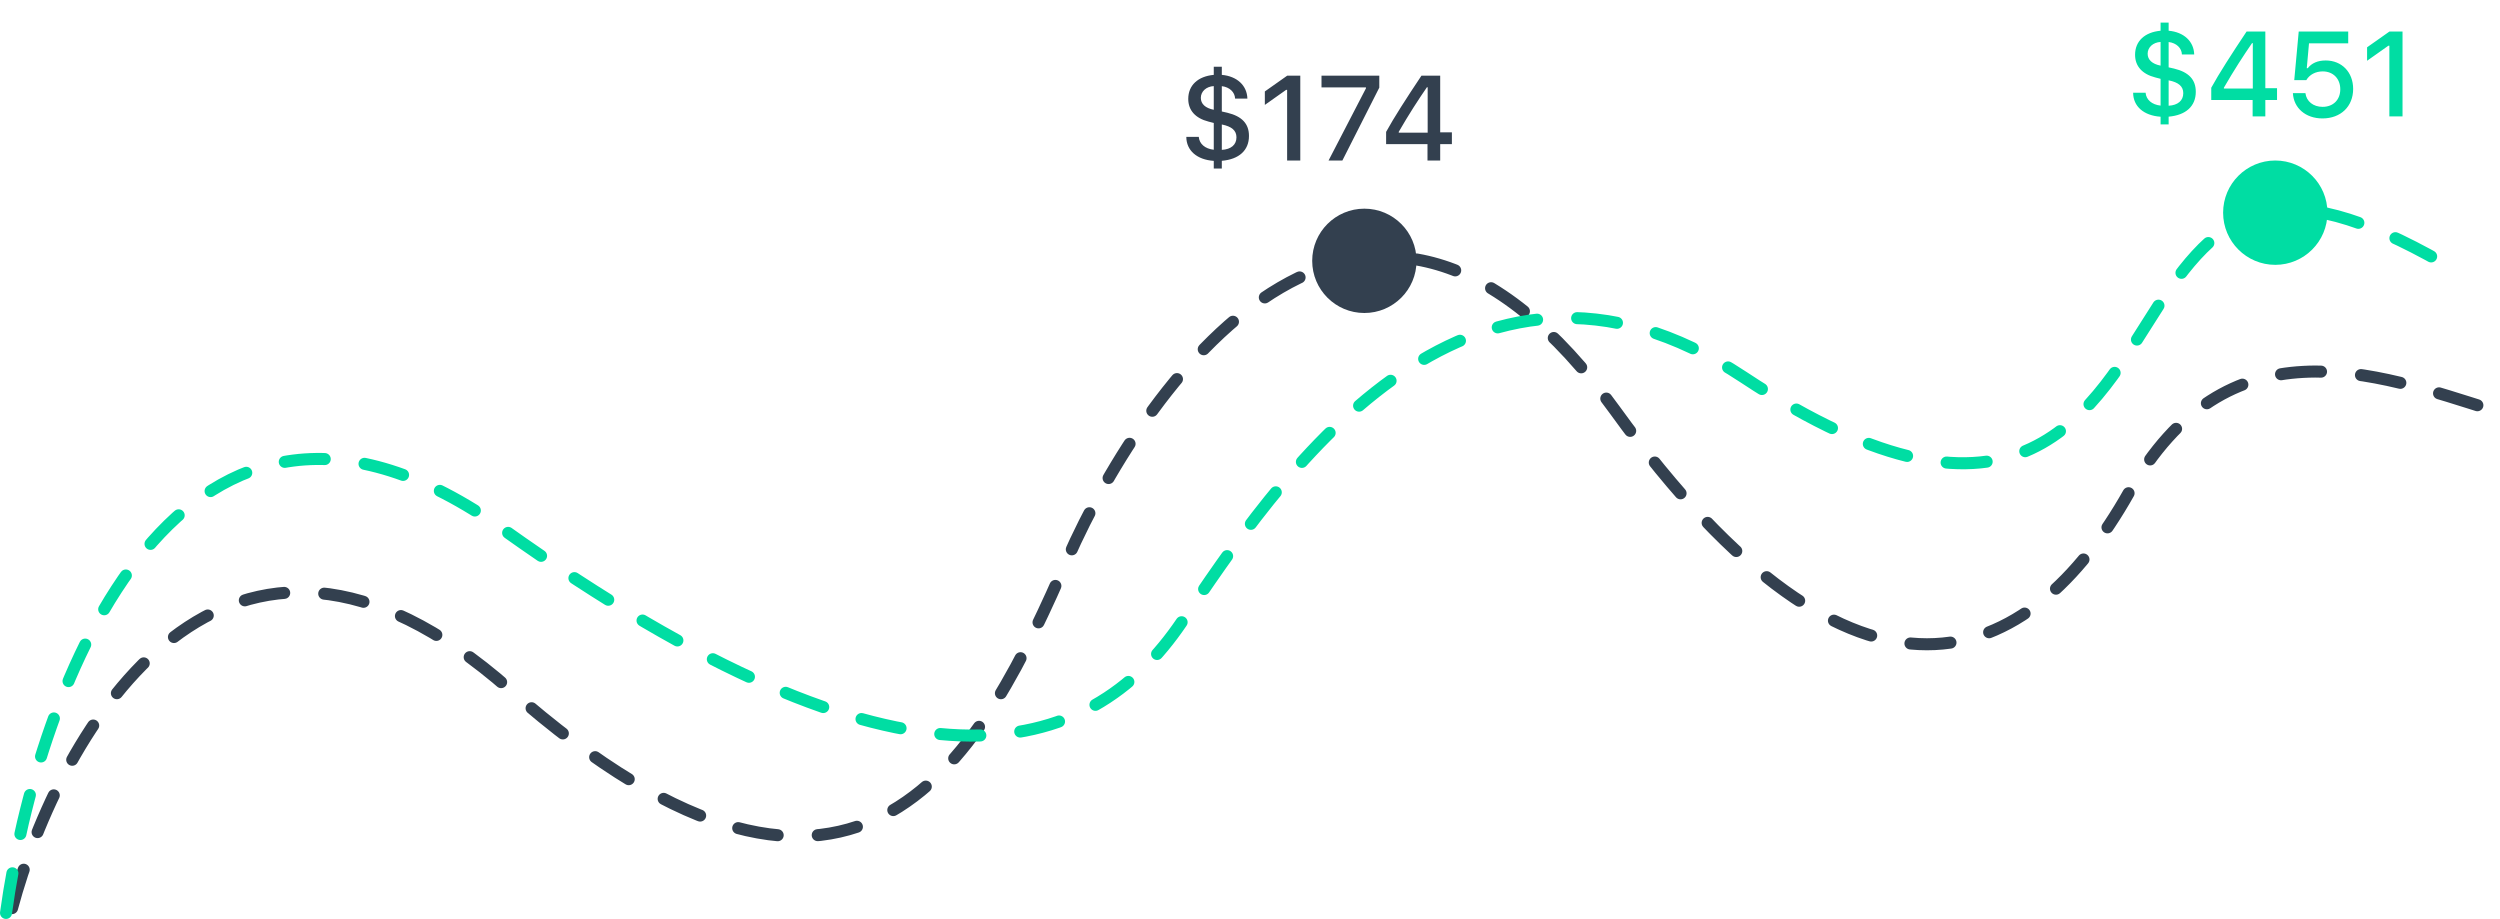
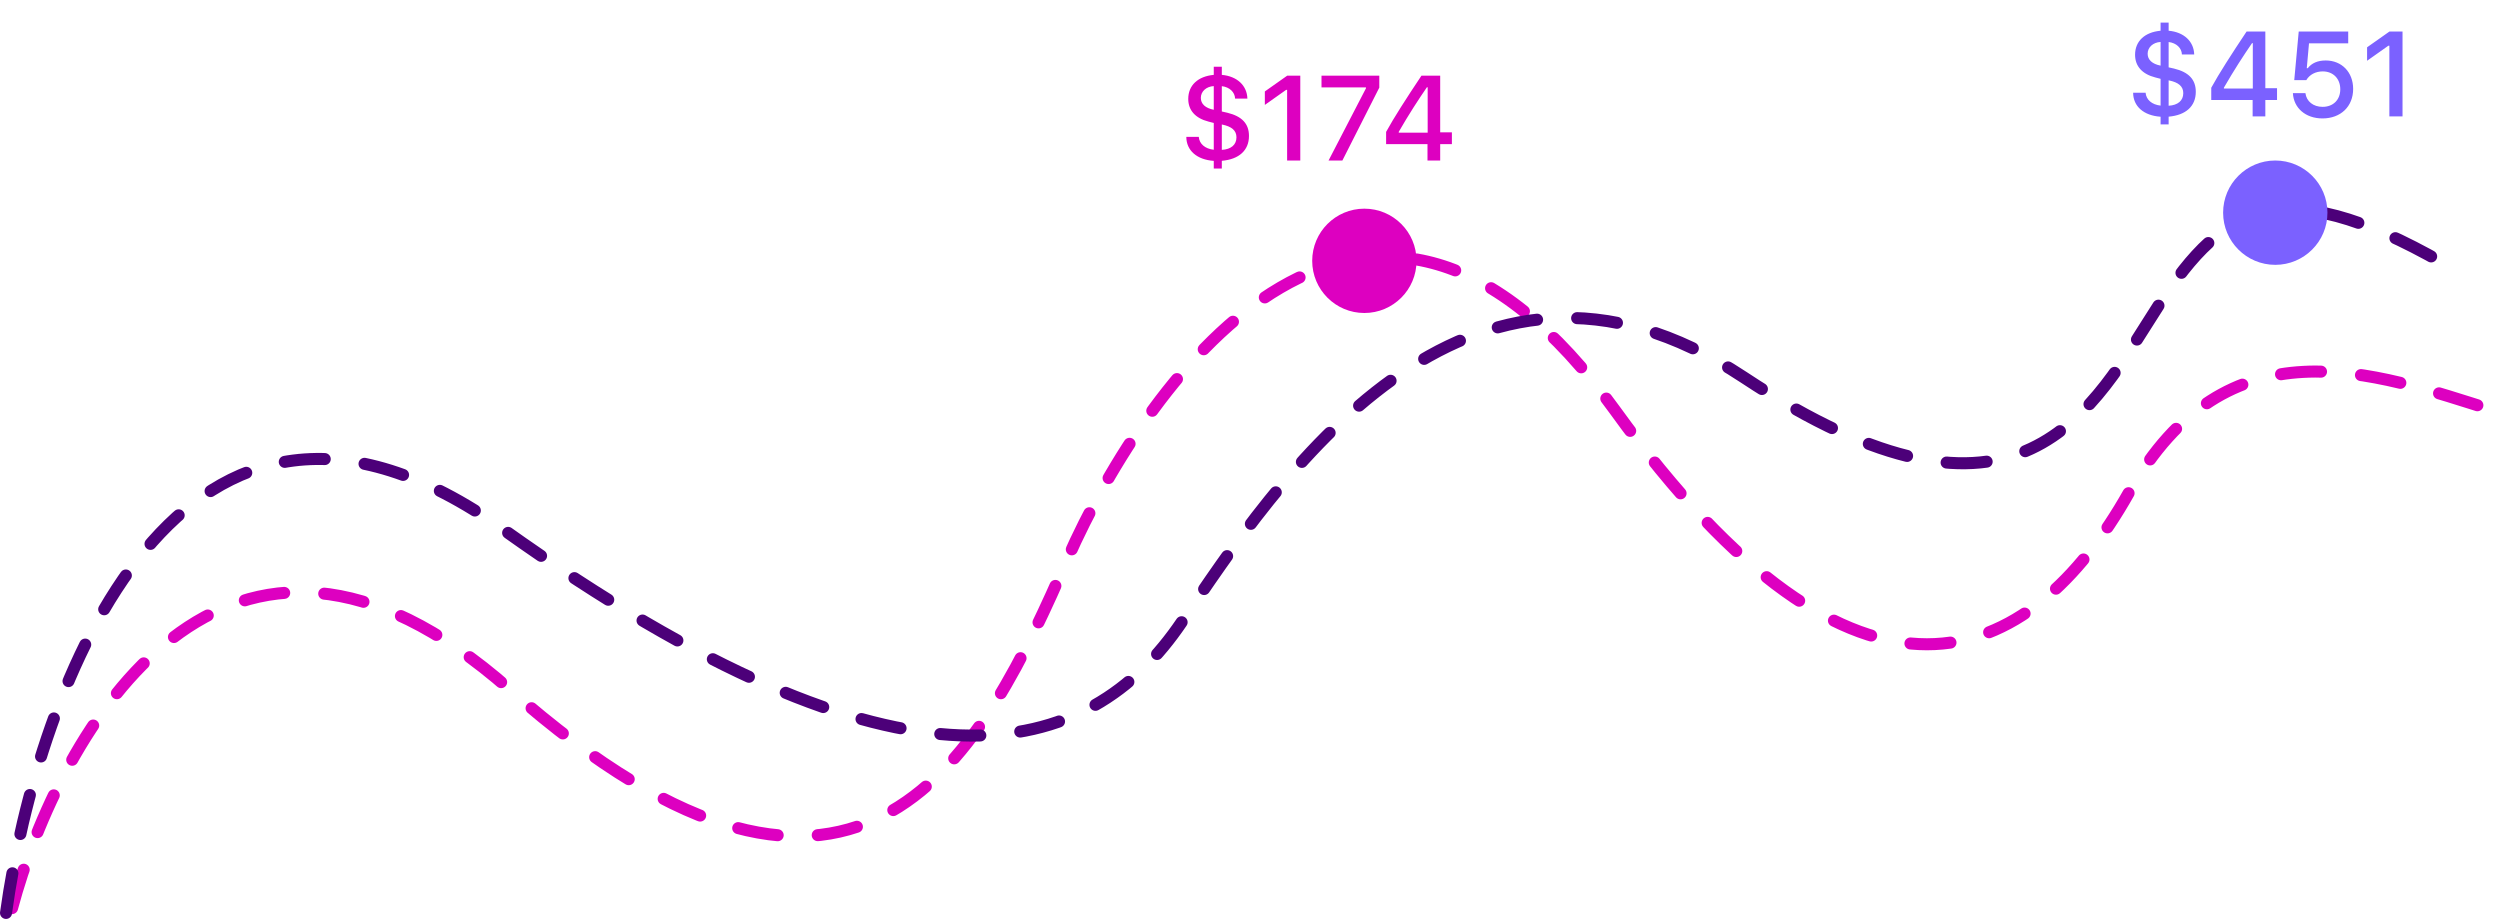
<svg xmlns="http://www.w3.org/2000/svg" width="623" height="229" viewBox="0 0 623 229" fill="none">
-   <path d="M3 226.303C14.833 182.137 56.2 109.403 127 171.803C215.5 249.803 245.5 185.803 266 139.303C286.5 92.803 341.5 17.803 402.5 102.303C463.5 186.803 506 166.303 530.5 122.803C555 79.303 591.5 92.803 621.5 102.303" stroke="#33404F" stroke-width="3" stroke-linecap="round" stroke-dasharray="10 10" />
-   <path d="M1.5 227.5C9.167 171.667 44.7 74.4 125.5 132C226.5 204 271.5 189 294.5 155C317.5 121 365 48 434.5 94C504 140 521.5 101.5 538 76C554.5 50.5 569.5 42 613 68" stroke="#00DDA3" stroke-width="3" stroke-linecap="round" stroke-dasharray="10 10" />
-   <circle cx="340" cy="65" r="13" fill="#33404F" />
-   <circle cx="567" cy="53" r="13" fill="#00DDA3" />
-   <path d="M304.477 41.992V40.073C308.769 39.707 311.244 37.466 311.244 33.877C311.244 30.845 309.516 28.984 305.839 28.091L304.477 27.783V21.47C306.41 21.704 307.729 22.964 307.787 24.575H310.849C310.761 21.309 308.271 18.994 304.477 18.657V16.636H302.47V18.657C298.515 19.023 296.112 21.265 296.112 24.648C296.112 27.505 297.899 29.468 301.166 30.303L302.47 30.64V37.319C300.287 37.07 298.881 35.855 298.734 34.111H295.629C295.644 37.51 298.28 39.81 302.47 40.088V41.992H304.477ZM308.124 34.214C308.124 36.074 306.791 37.217 304.477 37.349V31.02C306.967 31.519 308.124 32.529 308.124 34.214ZM299.247 24.385C299.247 22.788 300.595 21.558 302.47 21.455V27.358C300.36 26.934 299.247 25.894 299.247 24.385ZM320.751 40H324.032V18.862H320.766L315.199 22.788V26.143L320.502 22.393H320.751V40ZM331.078 40H334.521L343.72 21.836V18.862H329.32V21.777H340.395V22.012L331.078 40ZM355.731 40H358.896V35.913H361.811V32.983H358.896V18.862H354.223C350.458 24.502 347.309 29.409 345.419 32.866V35.913H355.731V40ZM348.568 32.852C351.059 28.53 353.49 24.78 355.585 21.748H355.775V33.057H348.568V32.852Z" fill="#33404F" />
-   <path d="M540.424 30.992V29.073C544.716 28.707 547.191 26.466 547.191 22.877C547.191 19.845 545.463 17.984 541.786 17.091L540.424 16.783V10.47C542.357 10.704 543.676 11.964 543.734 13.575H546.796C546.708 10.309 544.218 7.994 540.424 7.657V5.636H538.417V7.657C534.462 8.023 532.06 10.265 532.06 13.648C532.06 16.505 533.847 18.468 537.113 19.303L538.417 19.64V26.319C536.234 26.07 534.828 24.855 534.682 23.111H531.576C531.591 26.51 534.228 28.81 538.417 29.088V30.992H540.424ZM544.071 23.214C544.071 25.074 542.738 26.217 540.424 26.349V20.02C542.914 20.519 544.071 21.529 544.071 23.214ZM535.194 13.385C535.194 11.788 536.542 10.558 538.417 10.455V16.358C536.308 15.934 535.194 14.894 535.194 13.385ZM561.356 29H564.521V24.913H567.436V21.983H564.521V7.862H559.848C556.083 13.502 552.934 18.409 551.044 21.866V24.913H561.356V29ZM554.193 21.852C556.684 17.53 559.115 13.78 561.21 10.748H561.4V22.057H554.193V21.852ZM578.759 29.513C583.314 29.513 586.405 26.539 586.405 22.159C586.405 17.999 583.578 15.069 579.564 15.069C577.558 15.069 576.063 15.743 575.097 16.988H574.848L575.404 10.792H585.175V7.862H572.841L571.728 19.962H574.73C575.551 18.6 577.016 17.794 578.832 17.794C581.41 17.794 583.197 19.596 583.197 22.247C583.197 24.884 581.425 26.627 578.788 26.627C576.474 26.627 574.76 25.265 574.511 23.214H571.391C571.581 26.92 574.555 29.513 578.759 29.513ZM595.429 29H598.71V7.862H595.443L589.877 11.788V15.143L595.18 11.393H595.429V29Z" fill="#00DDA3" />
+   <path d="M3 226.303C14.833 182.137 56.2 109.403 127 171.803C215.5 249.803 245.5 185.803 266 139.303C286.5 92.803 341.5 17.803 402.5 102.303C463.5 186.803 506 166.303 530.5 122.803C555 79.303 591.5 92.803 621.5 102.303" stroke="#DD00C0" stroke-width="3" stroke-linecap="round" stroke-dasharray="10 10" />
+   <path d="M1.5 227.5C9.167 171.667 44.7 74.4 125.5 132C226.5 204 271.5 189 294.5 155C317.5 121 365 48 434.5 94C504 140 521.5 101.5 538 76C554.5 50.5 569.5 42 613 68" stroke="#4C0079" stroke-width="3" stroke-linecap="round" stroke-dasharray="10 10" />
+   <circle cx="340" cy="65" r="13" fill="#DD00C0" />
+   <circle cx="567" cy="53" r="13" fill="#7B61FF" />
+   <path d="M304.477 41.992V40.073C308.769 39.707 311.244 37.466 311.244 33.877C311.244 30.845 309.516 28.984 305.839 28.091L304.477 27.783V21.47C306.41 21.704 307.729 22.964 307.787 24.575H310.849C310.761 21.309 308.271 18.994 304.477 18.657V16.636H302.47V18.657C298.515 19.023 296.112 21.265 296.112 24.648C296.112 27.505 297.899 29.468 301.166 30.303L302.47 30.64V37.319C300.287 37.07 298.881 35.855 298.734 34.111H295.629C295.644 37.51 298.28 39.81 302.47 40.088V41.992H304.477ZM308.124 34.214C308.124 36.074 306.791 37.217 304.477 37.349V31.02C306.967 31.519 308.124 32.529 308.124 34.214ZM299.247 24.385C299.247 22.788 300.595 21.558 302.47 21.455V27.358C300.36 26.934 299.247 25.894 299.247 24.385ZM320.751 40H324.032V18.862H320.766L315.199 22.788V26.143L320.502 22.393H320.751V40ZM331.078 40H334.521L343.72 21.836V18.862H329.32V21.777H340.395V22.012L331.078 40ZM355.731 40H358.896V35.913H361.811V32.983H358.896V18.862H354.223C350.458 24.502 347.309 29.409 345.419 32.866V35.913H355.731V40ZM348.568 32.852C351.059 28.53 353.49 24.78 355.585 21.748H355.775V33.057H348.568V32.852Z" fill="#DD00C0" />
+   <path d="M540.424 30.992V29.073C544.716 28.707 547.191 26.466 547.191 22.877C547.191 19.845 545.463 17.984 541.786 17.091L540.424 16.783V10.47C542.357 10.704 543.676 11.964 543.734 13.575H546.796C546.708 10.309 544.218 7.994 540.424 7.657V5.636H538.417V7.657C534.462 8.023 532.06 10.265 532.06 13.648C532.06 16.505 533.847 18.468 537.113 19.303L538.417 19.64V26.319C536.234 26.07 534.828 24.855 534.682 23.111H531.576C531.591 26.51 534.228 28.81 538.417 29.088V30.992H540.424ZM544.071 23.214C544.071 25.074 542.738 26.217 540.424 26.349V20.02C542.914 20.519 544.071 21.529 544.071 23.214ZM535.194 13.385C535.194 11.788 536.542 10.558 538.417 10.455V16.358C536.308 15.934 535.194 14.894 535.194 13.385ZM561.356 29H564.521V24.913H567.436V21.983H564.521V7.862H559.848C556.083 13.502 552.934 18.409 551.044 21.866V24.913H561.356V29ZM554.193 21.852C556.684 17.53 559.115 13.78 561.21 10.748H561.4V22.057H554.193V21.852ZM578.759 29.513C583.314 29.513 586.405 26.539 586.405 22.159C586.405 17.999 583.578 15.069 579.564 15.069C577.558 15.069 576.063 15.743 575.097 16.988H574.848L575.404 10.792H585.175V7.862H572.841L571.728 19.962H574.73C575.551 18.6 577.016 17.794 578.832 17.794C581.41 17.794 583.197 19.596 583.197 22.247C583.197 24.884 581.425 26.627 578.788 26.627C576.474 26.627 574.76 25.265 574.511 23.214H571.391C571.581 26.92 574.555 29.513 578.759 29.513ZM595.429 29H598.71V7.862H595.443L589.877 11.788V15.143L595.18 11.393H595.429V29Z" fill="#7B61FF" />
</svg>
